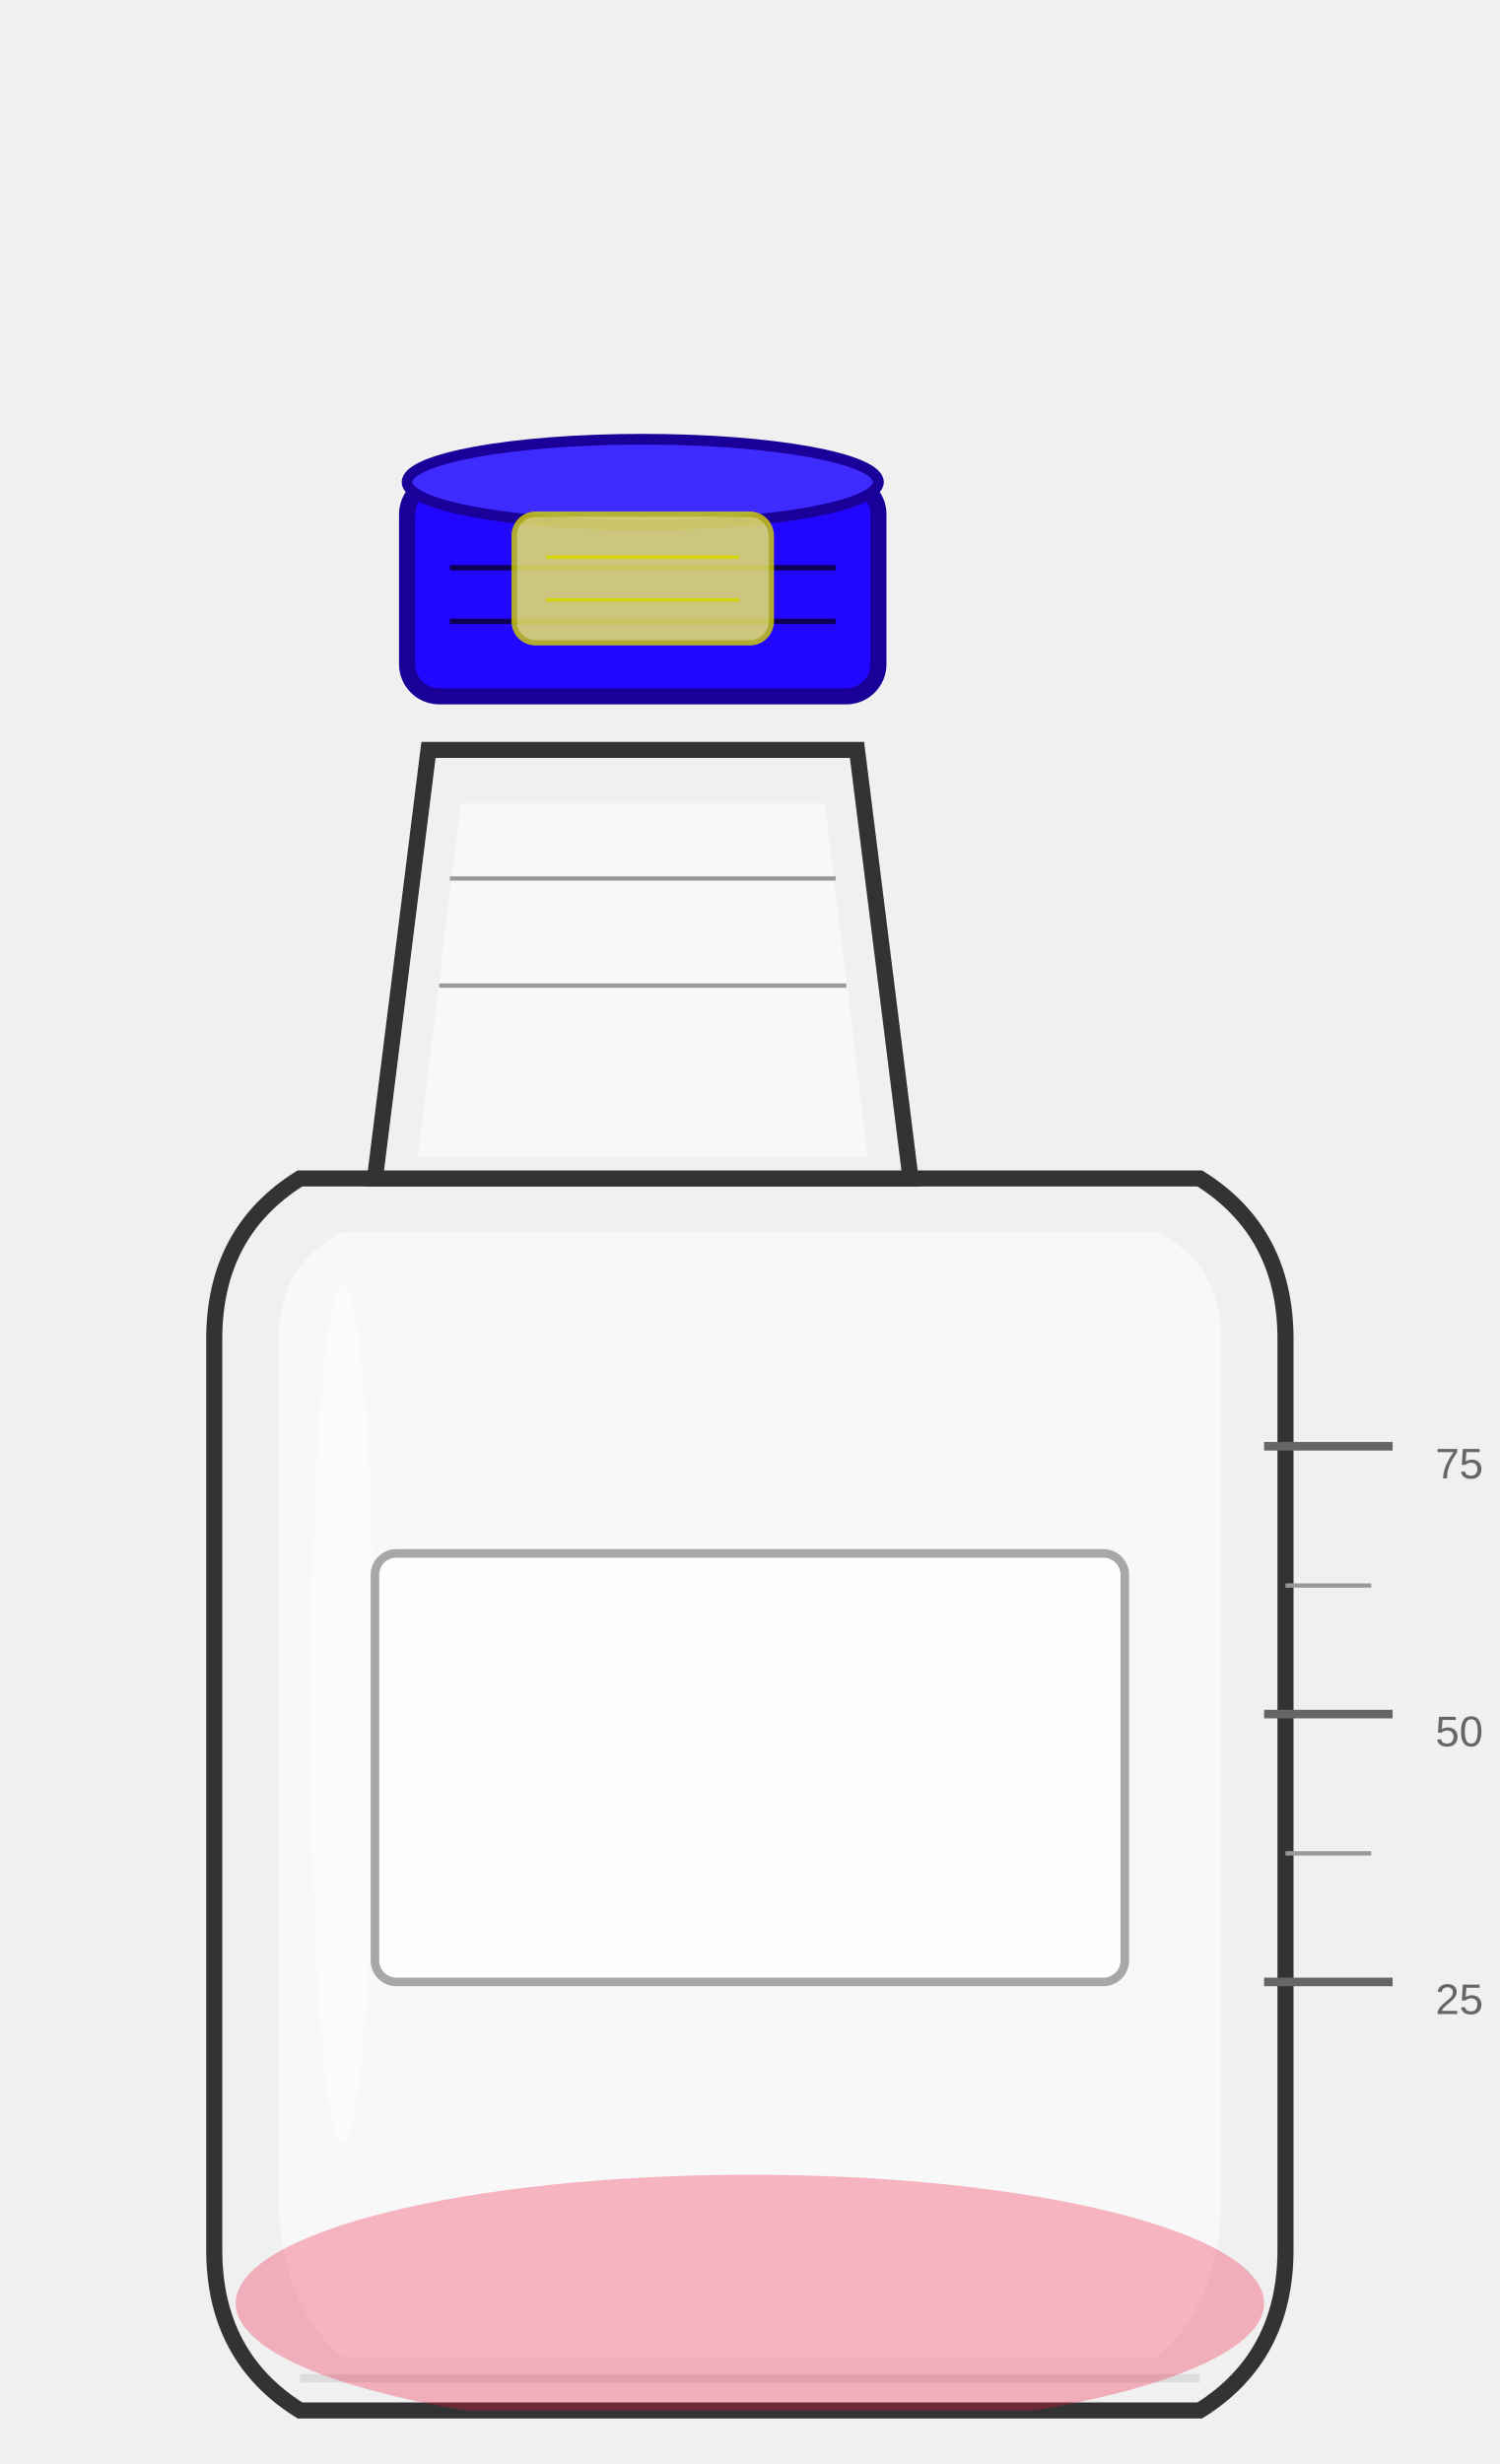
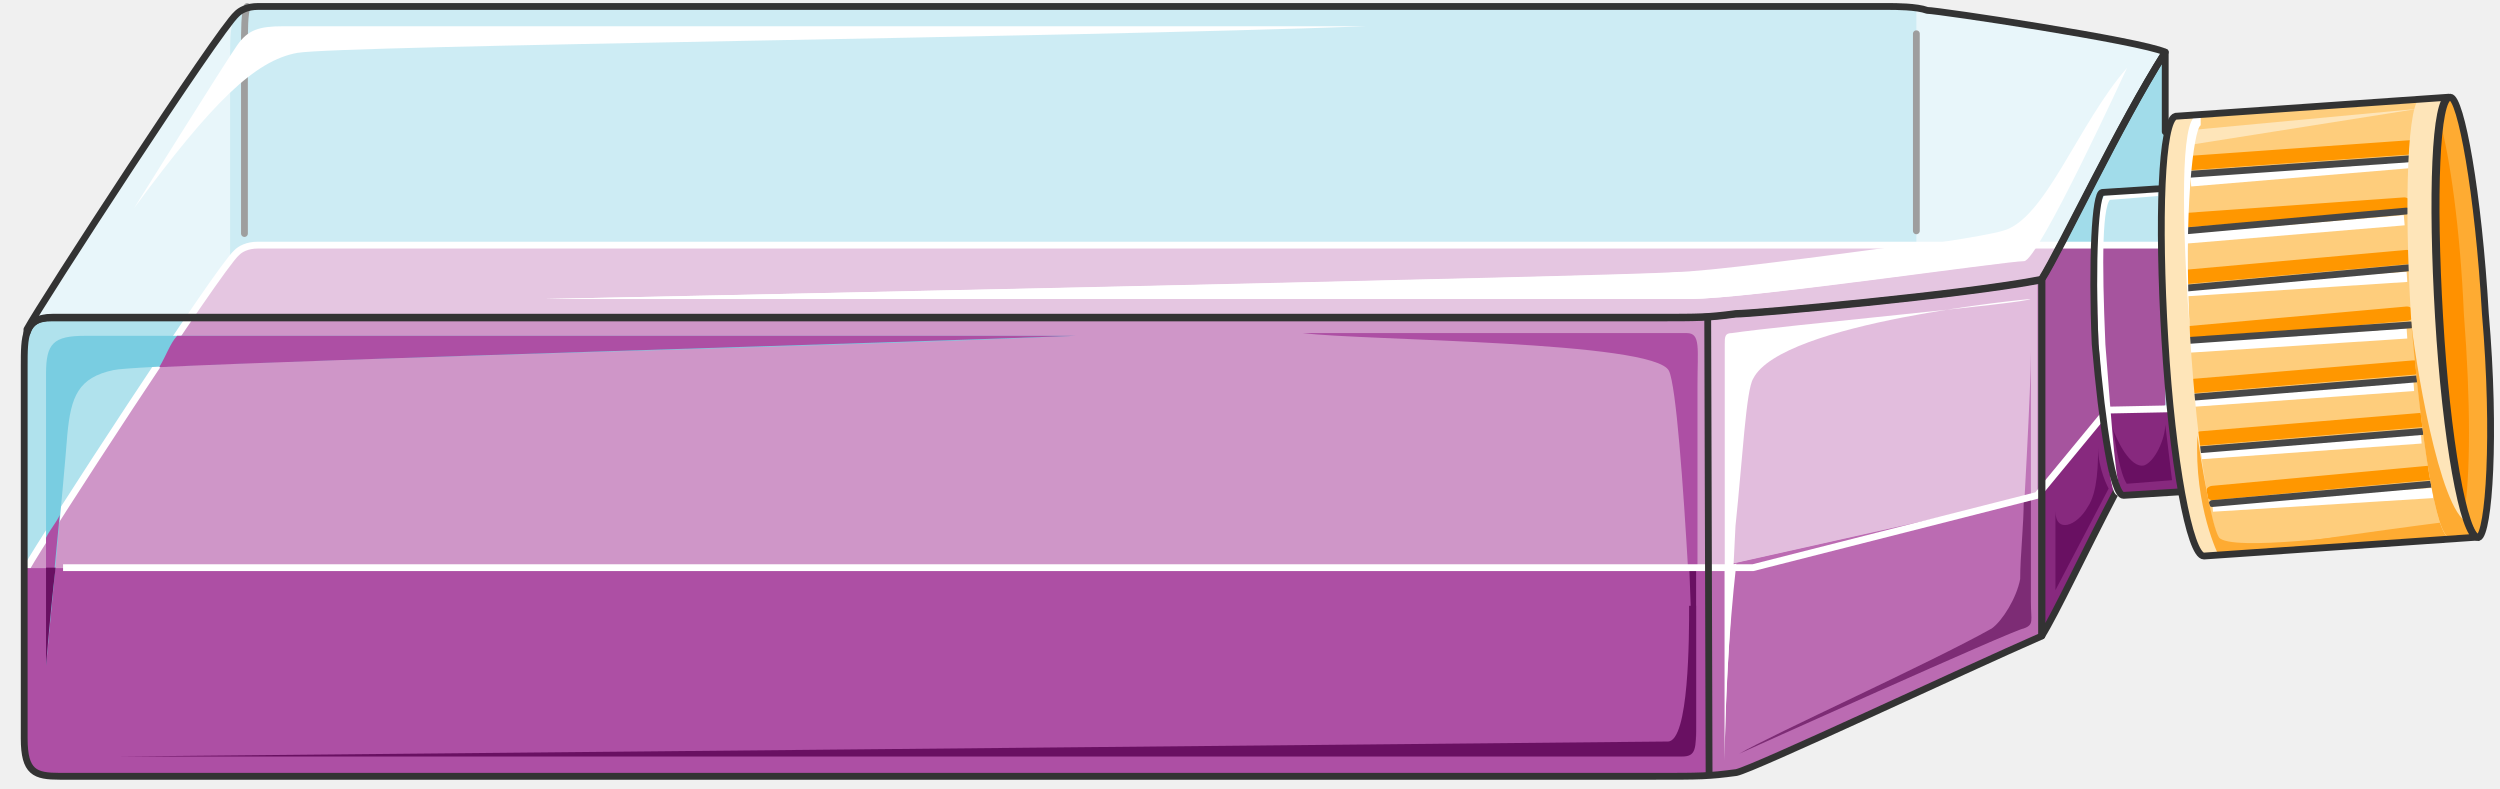
- <svg xmlns="http://www.w3.org/2000/svg" id="t75_flask_v4" viewBox="0 0 140 230">
+ <svg xmlns="http://www.w3.org/2000/svg" version="1.0" viewBox="0 0 293.14 92.409">
  <defs>
+     <clipPath clipPathUnits="userSpaceOnUse" id="a">
+       <path d="M1.919-.16H294.7v92.424H1.92z" />
+     </clipPath>
    <clipPath id="anchor_liquid_clip">
-       <path d="M 20 110 L 20 210 Q 20 220 28 225 L 112 225 Q 120 220 120 210 L 120 110 Z" />
+       <rect x="6" y="30" width="190" height="58" rx="2" />
    </clipPath>
  </defs>
-   <g id="body">
-     <path d="M 28 110 L 112 110 Q 120 115 120 125 L 120 210 Q 120 220 112 225 L 28 225 Q 20 220 20 210 L 20 125 Q 20 115 28 110 Z" fill="#f0f0f0" stroke="#333333" stroke-width="1.5" />
-     <path d="M 32 115 L 108 115 Q 114 118 114 125 L 114 205 Q 114 215 108 220 L 32 220 Q 26 215 26 205 L 26 125 Q 26 118 32 115 Z" fill="#f8f8f8" stroke="none" />
-     <ellipse cx="32" cy="160" rx="3" ry="40" fill="#ffffff" opacity="0.4" />
-     <line x1="28" y1="222" x2="112" y2="222" stroke="#dddddd" stroke-width="0.8" />
-   </g>
-   <g id="neck">
-     <path d="M 40 70 L 35 110 L 85 110 L 80 70 Z" fill="#f0f0f0" stroke="#333333" stroke-width="1.5" />
-     <path d="M 43 75 L 39 108 L 81 108 L 77 75 Z" fill="#f8f8f8" stroke="none" />
-     <line x1="42" y1="82" x2="78" y2="82" stroke="#999999" stroke-width="0.4" />
-     <line x1="41" y1="92" x2="79" y2="92" stroke="#999999" stroke-width="0.4" />
-   </g>
-   <g id="cap">
-     <rect x="38" y="45" width="44" height="20" rx="3" fill="#2107ff" stroke="#1a0099" stroke-width="1.5" />
-     <ellipse cx="60" cy="45" rx="22" ry="4" fill="#3d2bff" stroke="#1a0099" stroke-width="1" />
-     <line x1="42" y1="53" x2="78" y2="53" stroke="#0d0055" stroke-width="0.5" />
-     <line x1="42" y1="58" x2="78" y2="58" stroke="#0d0055" stroke-width="0.5" />
-   </g>
-   <g id="vent_area">
-     <rect x="48" y="48" width="24" height="12" rx="2" fill="#f7f65e" opacity="0.8" stroke="#d4d400" stroke-width="0.5" />
-     <line x1="51" y1="52" x2="69" y2="52" stroke="#d4d400" stroke-width="0.3" />
-     <line x1="51" y1="56" x2="69" y2="56" stroke="#d4d400" stroke-width="0.3" />
-   </g>
-   <g id="liquid_static" clip-path="url(#anchor_liquid_clip)">
-     <ellipse cx="70" cy="215" rx="48" ry="12" fill="#f0143f" opacity="0.3" />
-   </g>
-   <g id="label_frame">
-     <rect x="35" y="145" width="70" height="40" rx="2" fill="#ffffff" opacity="0.85" stroke="#999999" stroke-width="0.8" />
-   </g>
-   <g id="graduation">
-     <line x1="118" y1="135" x2="130" y2="135" stroke="#666666" stroke-width="0.8" />
-     <line x1="118" y1="160" x2="130" y2="160" stroke="#666666" stroke-width="0.8" />
-     <line x1="118" y1="185" x2="130" y2="185" stroke="#666666" stroke-width="0.8" />
-     <text x="134" y="138" font-family="Arial,sans-serif" font-size="4" fill="#666666">75</text>
-     <text x="134" y="163" font-family="Arial,sans-serif" font-size="4" fill="#666666">50</text>
-     <text x="134" y="188" font-family="Arial,sans-serif" font-size="4" fill="#666666">25</text>
-     <line x1="120" y1="148" x2="128" y2="148" stroke="#999999" stroke-width="0.4" />
-     <line x1="120" y1="173" x2="128" y2="173" stroke="#999999" stroke-width="0.4" />
-   </g>
+   <path d="M27.743 1.659c.42-.44 1.24-.9 2.499-.9h191.164c.84 0 3.338 0 4.577.46 1.26 0 25.005 3.558 27.903 4.897-5.397 8.455-12.073 22.707-14.571 26.724-9.154 1.779-33.74 3.998-35.818 3.998-3.338.44-4.158.44-9.575.44H6.076c-1.659 0-2.498.46-2.918 1.778v-.44C4.838 35.499 25.664 3.439 27.743 1.66z" fill="#e8f6fa" fill-rule="evenodd" fill-opacity="1" stroke="none" />
+   <path d="m253.486 46.572.4-.44V6.096c-2.898-1.319-26.644-4.877-27.883-4.877-1.26-.46-3.758-.46-4.577-.46H30.322c-1.24 0-2.08.46-2.499.9-.84.88-.84 2.658-.84 4.897V50.13c0 3.997 1.26 4.437 4.178 4.437H221.426c7.495 0 32.06-7.995 32.06-7.995z" fill="#cdecf4" fill-rule="evenodd" fill-opacity="1" stroke="none" />
+   <path d="M224.704 1.24v52.847c10.014-1.319 28.782-7.535 28.782-7.535l.4-.44V6.136c-2.918-1.339-26.664-4.897-27.923-4.897h-1.26z" fill="#e8f6fa" fill-rule="evenodd" fill-opacity="1" stroke="none" />
+   <path d="M6.176 37.197h187.846c5.417 0 6.257 0 9.575-.44 2.098 0 26.663-2.218 35.818-4.017v41.835c-9.155 3.997-33.72 15.57-35.818 16.01-3.318.44-4.158.44-9.575.44H7.015c-2.917 0-4.177-.44-4.177-4.437V42.974c0-3.558 0-5.777 3.338-5.777z" fill="#b0e2ed" fill-rule="evenodd" fill-opacity="1" stroke="none" />
+   <path d="M199.759 37.197v53.828c1.26-.44 2.099-.44 3.758-.44 2.098-.44 26.723-12.013 35.898-16.01V32.74c-9.175 1.8-33.8 4.018-35.898 4.018-1.66.44-2.499.44-3.758.44z" fill="#98d9e8" fill-rule="evenodd" fill-opacity="1" stroke="none" />
+   <path d="M3.718 89.746c4.157-6.676 21.607-33.86 23.665-35.659zM200.558 90.545c4.178-7.096 22.067-34.679 24.146-36.458z" fill="#bae5f0" fill-rule="evenodd" fill-opacity="1" stroke="none" />
+   <path d="M253.886 47.451c-5.357 8.895-11.973 23.106-14.471 27.104V32.78c2.498-3.997 9.114-18.209 14.471-26.664v41.335z" fill="#a1dcea" fill-rule="evenodd" fill-opacity="1" stroke="none" />
+   <path d="M253.986 39.876c-.42-7.096-.42-13.312-.42-17.77l-7.055.46c-.84 0-1.26 7.995-.84 17.77.84 9.754 2.079 17.749 3.318 17.749l7.056-.44c-.82-4.877-1.66-11.093-2.059-17.77z" fill="#bfe7f1" fill-rule="evenodd" fill-opacity="1" stroke="none" />
+   <path d="M30.322 28.743c-1.24 0-2.08.46-2.499.899-2.079 1.779-22.886 33.82-24.565 36.918l-.42 1.339v18.689c0 3.997 1.26 4.437 4.178 4.437h114.91l89.086-3.558c8.735-3.998 22.067-10.234 28.303-12.892 2.498-3.998 9.174-18.25 14.571-27.144V28.743H30.322z" fill="#cf96c8" fill-rule="evenodd" fill-opacity="1" stroke="none" />
+   <path d="m200.558 71.357 38.297-5.657V29.222l-38.297.5v41.635z" fill="#e2bddd" fill-rule="evenodd" fill-opacity="1" stroke="none" />
+   <path d="M239.415 32.76v41.795c2.498-3.998 9.114-18.23 14.471-27.124V28.743h-12.392c-.82 1.779-1.24 3.118-2.08 4.017z" fill="#a6549e" fill-rule="evenodd" fill-opacity="1" stroke="none" />
+   <path d="M30.362 28.743c-1.24 0-2.08.46-2.499.899-.84.44-2.918 3.578-5.836 7.575h171.935c5.417 0 6.257 0 9.575-.44 2.078 0 26.643-2.218 35.798-4.017.84-.88 1.26-2.219 2.079-4.017H30.362z" fill="#e5c6e1" fill-rule="evenodd" fill-opacity="1" stroke="none" />
+   <path clip-path="url(#a)" d="M253.886 28.743H30.242c-1.26 0-2.08.46-2.499.899-2.079 1.779-22.906 33.82-24.585 36.918" fill="none" stroke="#fff" stroke-width=".8px" stroke-linecap="butt" stroke-linejoin="miter" stroke-miterlimit="8" stroke-dasharray="none" stroke-opacity="1" />
+   <path d="M64.001 35.059H198.18c6.656 0 37.077-4.438 39.156-4.438 1.66 0 12.073-22.666 12.073-22.666-5.817 6.676-9.574 17.79-14.571 19.109-4.578 1.339-33.34 4.897-38.337 4.897-4.577.44-132.5 3.098-132.5 3.098z" fill="#fff" fill-rule="evenodd" fill-opacity="1" stroke="none" />
+   <path d="M223.465 28.743C213.47 30.102 199.739 31.9 196.4 31.9c-4.577.46-132.4 3.158-132.4 3.158H198.06c6.676 0 37.058-4.498 39.136-4.498 0 0 .84-.899 1.66-1.818h-15.391z" fill="#fff" fill-rule="evenodd" fill-opacity="1" stroke="none" />
+   <path d="m249.729 54.627-2.899-6.216-7.915 9.774-37.897 8.435H2.838v19.968c0 3.997 1.26 4.437 4.178 4.437h186.926c5.417 0 6.257 0 9.575-.44 1.259 0 13.751-5.756 24.145-10.653 0 0 .42 0 .42-.44h.84c2.917-1.78 5.836-2.659 8.334-3.998.4 0 .4-.44.82-.44h.42c.42-.44.839-.44.839-.44.42-.439.42-.439.42-.899 2.078-3.098 5.816-11.533 9.974-19.088z" fill="#ad4fa4" fill-rule="evenodd" fill-opacity="1" stroke="none" />
+   <path d="m239.735 57.205-.82.9-37.837 8.455h-.84v23.985h3.339c1.239 0 13.711-5.776 24.105-10.653 0 0 .42 0 .42-.46h.84c2.897-1.76 5.816-2.659 8.314-3.998.4 0 .4-.44.82-.44h.42c.42-.44.839-.44.839-.44 0-.439.4-.439.4-.439v-16.91z" fill="#bb6bb2" fill-rule="evenodd" fill-opacity="1" stroke="none" />
+   <path d="M240.254 73.675c1.64-3.538 4.937-10.633 8.655-17.729h.42c0-.44.4-.88.4-1.32l-2.879-6.215-7.435 9.314v16.83c.42-.44.42-.88.42-.88h.42z" fill="#87297e" fill-rule="evenodd" fill-opacity="1" stroke="none" />
+   <path d="M5.397 78.073v-34.24c0-3.557.84-4.457 4.597-4.457h116.13c-28.303 1.34-108.655 3.118-112.812 4.018-4.158.88-4.997 3.118-5.417 7.555-.4 5.337-2.498 27.124-2.498 27.124z" fill="#79cde1" fill-rule="evenodd" fill-opacity="1" stroke="none" />
+   <path d="M5.397 78.073s.8-9.714 1.599-17.67c-.4.9-1.2 1.78-1.6 2.659v15.01z" fill="#ad4fa4" fill-rule="evenodd" fill-opacity="1" stroke="none" />
+   <path d="M5.397 66.56v11.513s.38-5.297 1.12-11.513h-1.12z" fill="#691062" fill-rule="evenodd" fill-opacity="1" stroke="none" />
+   <path d="M20.767 39.376c-.84.92-1.259 2.299-2.098 3.678 18.748-.92 82.89-2.758 107.455-3.678H20.767z" fill="#ad4fa4" fill-rule="evenodd" fill-opacity="1" stroke="none" />
+   <path d="M203.077 39.056c5.836-.88 34.979-3.538 34.979-3.997 0 0-29.143 2.678-32.48 9.334-.84 1.32-1.24 9.314-2.08 17.29-.42 9.314-1.259 19.968-1.259 27.503v-48.79c0-.9 0-1.34.84-1.34z" fill="#fff" fill-rule="evenodd" fill-opacity="1" stroke="none" />
+   <path d="M202.237 66.54v22.646c0-6.216.46-15.09 1.36-23.106l-1.36.46z" fill="#fff" fill-rule="evenodd" fill-opacity="1" stroke="none" />
+   <path d="M199.04 89.186V45.273c0-4.438.4-6.217-1.26-6.217h-45.033c7.096.9 41.275.9 42.954 4.438 1.66 3.557 3.338 45.692 3.338 45.692z" fill="#ad4fa4" fill-rule="evenodd" fill-opacity="1" stroke="none" />
+   <path d="M198.88 86.548V66.56h-.8c.4 11.553.8 19.988.8 19.988z" fill="#691062" fill-rule="evenodd" fill-opacity="1" stroke="none" />
+   <path d="M14.031 88.706h183.19c1.658 0 1.658-.88 1.658-3.957V71.037h-.819c0 3.538 0 15.91-2.499 15.91z" fill="#691062" fill-rule="evenodd" fill-opacity="1" stroke="none" />
+   <path d="M233.538 73.715c-7.095 3.998-25.864 12.453-29.622 14.671 0 0 32.54-14.67 33.38-14.67 1.24-.46.84-.9.84-3.119V41.215c0 4.457-.84 18.709-1.26 26.704-.42 2.238-2.078 4.897-3.338 5.796z" fill="#bf74b7" fill-rule="evenodd" fill-opacity="1" stroke="none" />
+   <path d="M237.296 58.545c0 3.118-.42 6.675-.42 9.354-.42 2.219-2.078 4.897-3.338 5.796-7.095 3.998-25.864 12.473-29.622 14.691 0 0 32.54-14.69 33.38-14.69 1.24-.46.84-.9.84-3.119V58.085l-.84.46z" fill="#7d2c75" fill-rule="evenodd" fill-opacity="1" stroke="none" />
+   <path d="M244.772 59.484c-1.26 2.219-3.758 3.098-3.758.44v9.274l6.236-11.913s-1.24-2.218-1.24-4.877c0 1.78 0 5.317-1.238 7.076z" fill="#691062" fill-rule="evenodd" fill-opacity="1" stroke="none" />
+   <path d="m246.85 48.41-7.975 9.675-33.32 8.475H7.395" fill="none" stroke="#fff" stroke-width=".8px" stroke-linecap="butt" stroke-linejoin="miter" stroke-miterlimit="8" stroke-dasharray="none" stroke-opacity="1" />
+   <path d="M246.85 50.59c.42 4.417 1.26 7.495 2.1 7.495l7.095-.44c-.4-2.638-.82-6.616-1.24-9.714h-7.955v2.658z" fill="#87297e" fill-rule="evenodd" fill-opacity="1" stroke="none" />
+   <path d="M247.73 50.21c.42 2.178.82 5.216 1.639 6.516l5.317-.42-.8-6.536c0 1.739-1.24 4.357-2.458 4.797-1.64.42-3.278-3.058-3.698-4.357z" fill="#691062" fill-rule="evenodd" fill-opacity="1" stroke="none" />
+   <path d="m254.686 47.931-7.836.16" fill="none" stroke="#fff" stroke-width=".8px" stroke-linecap="butt" stroke-linejoin="miter" stroke-miterlimit="8" stroke-dasharray="none" stroke-opacity="1" />
+   <path d="M28.663 27.383V5.657c0-2.22 0-3.998.32-4.897M224.704 27.064V3.958" fill="none" stroke="#9e9e9e" stroke-width=".8px" stroke-linecap="round" stroke-linejoin="round" stroke-miterlimit="10" stroke-dasharray="none" stroke-opacity="1" />
+   <path d="m200.239 37.217.16 53.328M6.176 37.197h187.846c5.417 0 6.257 0 9.575-.44 2.098 0 26.663-2.218 35.818-4.017v41.835c-9.155 3.997-33.72 15.57-35.818 16.01-3.318.44-4.158.44-9.575.44H7.015c-2.917 0-4.177-.44-4.177-4.437V42.974c0-3.558 0-5.777 3.338-5.777" fill="none" stroke="#333" stroke-width=".8px" stroke-linecap="round" stroke-linejoin="round" stroke-miterlimit="10" stroke-dasharray="none" stroke-opacity="1" />
+   <path d="M27.743 1.659c.42-.44 1.24-.9 2.499-.9h191.164c.84 0 3.338 0 4.577.46 1.26 0 25.005 3.558 27.903 4.897-5.397 8.455-12.073 22.707-14.571 26.724 0 0 0 0 0 0-9.154 1.779-33.74 3.998-35.818 3.998-3.338.44-4.158.44-9.575.44H6.076c-1.659 0-2.498.46-2.918 1.778v-.44C4.838 35.499 25.664 3.439 27.743 1.66" fill="none" stroke="#333" stroke-width=".8px" stroke-linecap="round" stroke-linejoin="round" stroke-miterlimit="10" stroke-dasharray="none" stroke-opacity="1" />
+   <path d="M248.11 57.685c-3.718 7.096-7.036 14.211-8.695 16.87 0 0 0 0 0 0V32.78s0 0 0 0c2.498-3.997 9.114-18.209 14.471-26.664v9.335" fill="none" stroke="#333" stroke-width=".8px" stroke-linecap="round" stroke-linejoin="round" stroke-miterlimit="10" stroke-dasharray="none" stroke-opacity="1" />
+   <path d="M15.71 24.425S26.544 7.095 27.803 5.317c1.24-1.78 2.499-2.239 5.417-2.239h127.043C124.445 4.418 40.296 5.317 34.879 6.196c-4.997.9-9.994 5.777-19.169 18.23z" fill="#fff" fill-rule="evenodd" fill-opacity="1" stroke="none" />
+   <path d="M286.067 37.217c.82 14.252 2.878 25.825 4.537 25.825 1.24-.44 2.059-12.013.82-26.264-.82-14.252-2.879-25.385-4.118-25.385-1.66 0-2.079 11.593-1.24 25.824z" fill="#feab32" fill-rule="evenodd" fill-opacity="1" stroke="none" />
+   <path d="M286.047 14.111c-.4 4.018-.82 12.913 0 23.146.82 10.254 1.639 18.71 2.858 23.146.8-4.437.8-13.352 0-23.585-.42-9.794-1.64-18.689-2.858-22.707z" fill="#ff9100" fill-rule="evenodd" fill-opacity="1" stroke="none" />
+   <path d="M258.423 65.2c-1.659 0-3.737-11.113-4.577-25.344-.84-14.232-.42-25.785 1.26-26.224l32.08-2.239c-1.679 0-2.099 11.573-1.26 25.804.84 14.232 2.919 25.785 4.578 25.785l-32.08 2.218z" fill="#fecd7c" fill-rule="evenodd" fill-opacity="1" stroke="none" />
+   <path d="m261.402 64.72 29.102-1.758s-1.66-1.76-3.738-1.76c-7.056.88-25.364 3.519-25.364 3.519z" fill="#feab32" fill-rule="evenodd" fill-opacity="1" stroke="none" />
+   <path d="m256.844 19.068 25.825-1.838M256.045 25.784l25.824-1.839M256.365 32.42l25.824-2.318M259.403 57.765l25.824-2.399M258.044 51.369l25.824-2.159M257.244 45.213l25.744-2.16M256.365 39.056l25.824-2.318" fill="none" stroke="#333" stroke-width=".8px" stroke-linecap="butt" stroke-linejoin="miter" stroke-miterlimit="8" stroke-dasharray="none" stroke-opacity="1" />
+   <path d="m256.884 19.108 25.825-1.838M256.085 25.824l25.824-1.839M256.405 32.46l25.824-2.318M259.443 57.805l25.824-2.399M258.084 51.409l25.824-2.159M257.284 45.253l25.744-2.16M256.405 39.096l25.824-2.318" fill="none" stroke="#ff9700" stroke-width="1.679px" stroke-linecap="round" stroke-linejoin="round" stroke-miterlimit="10" stroke-dasharray="none" stroke-opacity="1" />
+   <path d="m256.884 21.267 25.825-2.159M256.085 27.983l25.824-2.159M256.405 34.14l25.824-1.68M259.443 59.404l25.824-1.599M258.084 53.248l25.824-1.84M257.284 47.091l25.744-1.838M256.405 40.775l25.824-1.679" fill="none" stroke="#fff" stroke-width="1.199px" stroke-linecap="butt" stroke-linejoin="miter" stroke-miterlimit="8" stroke-dasharray="none" stroke-opacity="1" />
+   <path clip-path="url(#a)" d="M286.067 37.217c.82 14.252 2.878 25.825 4.537 25.825 1.24-.44 2.059-12.013.82-26.264-.82-14.252-2.879-25.385-4.118-25.385-1.66 0-2.079 11.593-1.24 25.824" fill="none" stroke="#333" stroke-width=".8px" stroke-linecap="butt" stroke-linejoin="miter" stroke-miterlimit="8" stroke-dasharray="none" stroke-opacity="1" />
+   <path d="M248.51 57.765c-.82 0-1.22-7.116-2.04-17.35-.42-9.814-.42-16.93.82-17.369l5.717-.46" fill="none" stroke="#fff" stroke-width=".8px" stroke-linecap="butt" stroke-linejoin="miter" stroke-miterlimit="8" stroke-dasharray="none" stroke-opacity="1" />
+   <path d="M253.986 39.876c-.42-7.096-.42-13.312-.42-17.77l-7.055.46c-.84 0-1.26 7.995-.84 17.77.84 9.754 2.079 17.749 3.318 17.749l7.056-.44c-.82-4.877-1.66-11.093-2.059-17.77" fill="none" stroke="#333" stroke-width=".8px" stroke-linecap="butt" stroke-linejoin="miter" stroke-miterlimit="8" stroke-dasharray="none" stroke-opacity="1" />
+   <path d="m256.844 20.428 26.144-1.84M256.365 27.064l25.824-2.319M256.365 33.78l26.304-2.399M259.403 59.044l26.144-2.318M258.044 52.728l26.304-2.159M257.244 46.572l26.304-2.159M256.365 39.936l26.304-1.84" fill="none" stroke="#474747" stroke-width=".8px" stroke-linecap="round" stroke-linejoin="miter" stroke-miterlimit="8" stroke-dasharray="none" stroke-opacity="1" />
+   <path d="M258.064 13.792h-2.939c-1.679.46-2.118 11.972-1.259 26.164.84 14.171 2.938 25.244 4.617 25.244l2.519-.44c-1.68-1.318-3.358-11.952-4.198-25.264-.84-13.732-.42-25.704 1.26-25.704z" fill="#fee5b9" fill-rule="evenodd" fill-opacity="1" stroke="none" />
+   <path d="M257.664 51.05c.42 3.097 1.679 10.613 2.518 11.952 1.24 1.759 17.53-.44 17.53-.44l-1.24 1.32-16.29 1.318s-2.938-5.736-2.518-14.15z" fill="#feab32" fill-rule="evenodd" fill-opacity="1" stroke="none" />
+   <path d="M286.826 11.393h-2.878c-1.66 0-2.079 12.033-1.24 25.824 1.24 14.252 2.879 25.825 4.538 25.825l2.458-.44c-1.219-1.34-2.878-12.013-3.697-25.385-1.24-14.23-.82-25.824.82-25.824z" fill="#fee5b9" fill-rule="evenodd" fill-opacity="1" stroke="none" />
+   <path d="M287.266 63.042c-1.68 0-3.338-11.573-4.597-25.825.42 4.458 3.338 22.727 6.676 24.046 3.318 1.34 0 0 0 0l.82 1.34z" fill="#feab32" fill-rule="evenodd" fill-opacity="1" stroke="none" />
+   <path d="m255.245 15.41 28.303-2.658-28.303 4.478v-1.82z" fill="#fee5b9" fill-rule="evenodd" fill-opacity="1" stroke="none" />
+   <path d="M257.224 13.792c-1.659 1.779-1.24 14.57-.42 25.584-.82-14.551.42-24.245 1.24-24.685v-.9h-.82z" fill="#fff" fill-rule="evenodd" fill-opacity="1" stroke="none" />
+   <path d="M258.423 65.2c-1.659 0-3.737-11.113-4.577-25.344-.84-14.232-.42-25.785 1.26-26.224l32.08-2.239c-1.679 0-2.099 11.573-1.26 25.804.84 14.232 2.919 25.785 4.578 25.785l-32.08 2.218z" fill="none" stroke="#333" stroke-width=".8px" stroke-linecap="butt" stroke-linejoin="miter" stroke-miterlimit="8" stroke-dasharray="none" stroke-opacity="1" />
  <g id="overlay_root" />
-   <rect id="anchor_liquid_bounds" x="20" y="110" width="100" height="115" fill="none" stroke="none" display="none" />
-   <rect id="anchor_highlight" x="15" y="40" width="120" height="195" fill="none" stroke="none" display="none" />
-   <rect id="anchor_label" x="35" y="145" width="70" height="40" fill="none" stroke="none" display="none" />
-   <rect id="anchor_error" x="110" y="65" width="16" height="16" fill="none" stroke="none" display="none" />
+   <rect id="anchor_liquid_bounds" x="6" y="30" width="190" height="58" fill="none" stroke="none" display="none" />
+   <rect id="anchor_label" x="30" y="45" width="100" height="25" fill="none" stroke="none" display="none" />
+   <rect id="anchor_error" x="270" y="10" width="16" height="16" fill="none" stroke="none" display="none" />
</svg>
